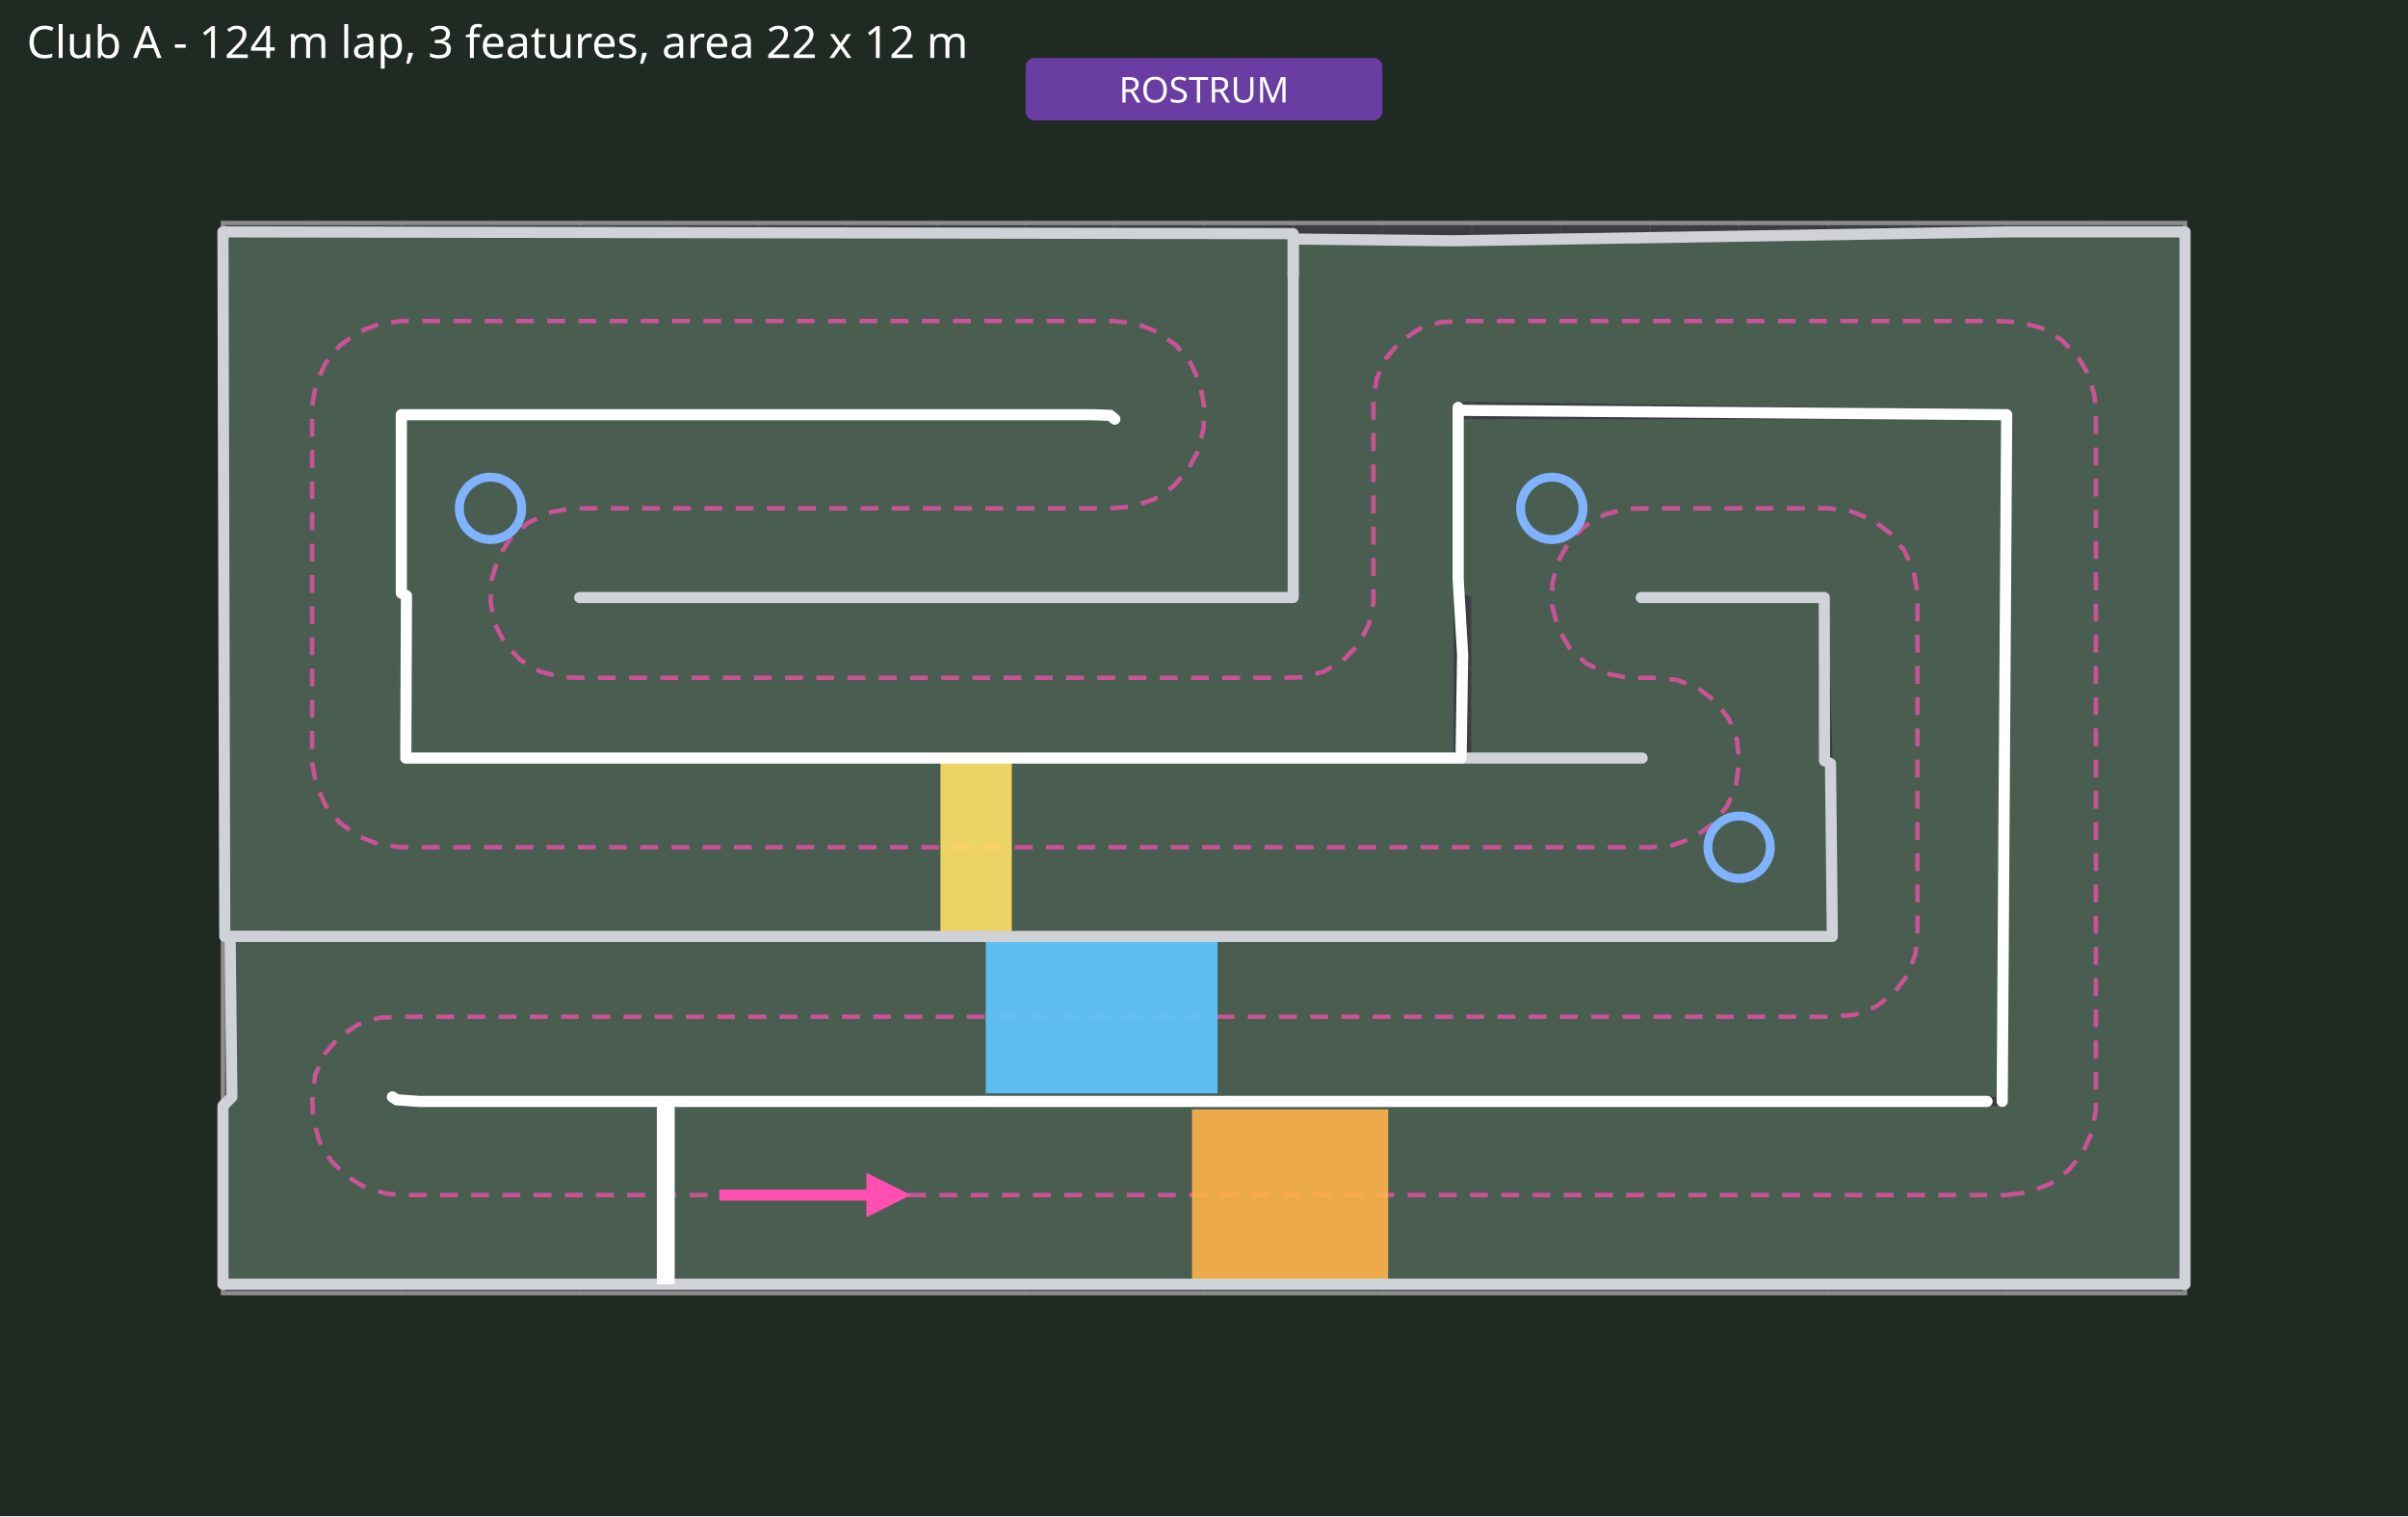
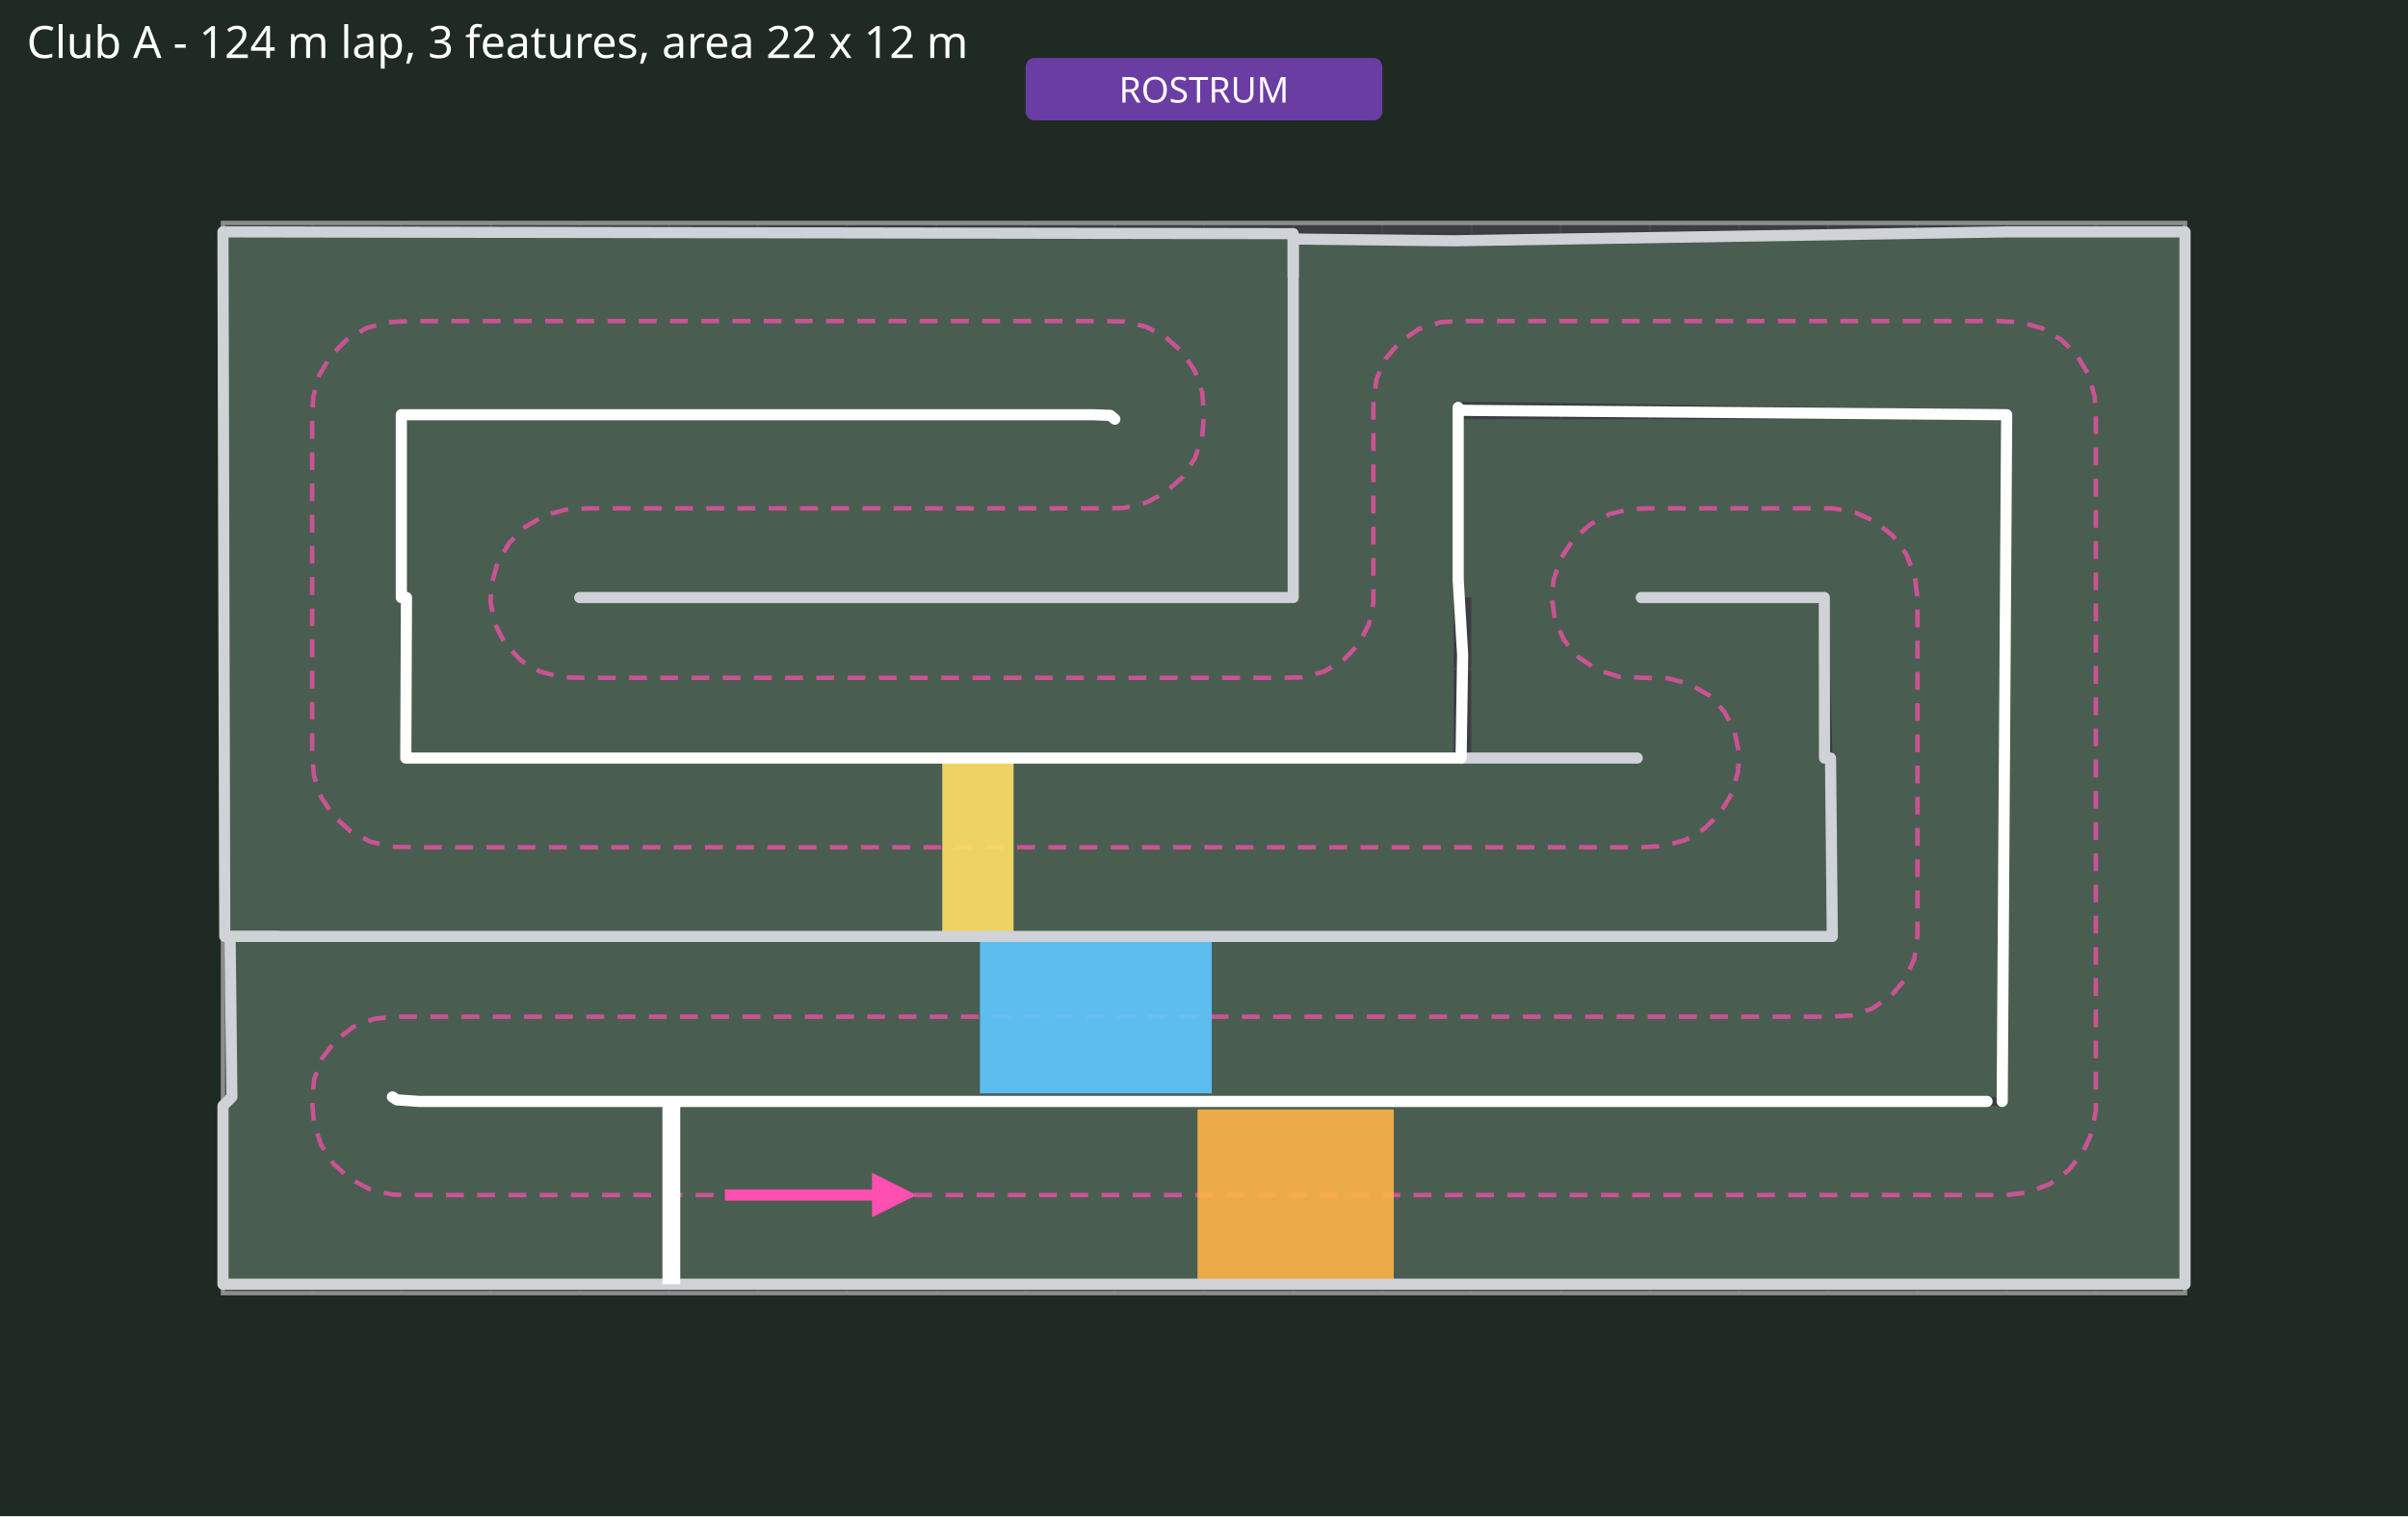
<svg xmlns="http://www.w3.org/2000/svg" width="1080" height="680" viewBox="0 0 1080 680" font-family="sans-serif">
  <defs>
    <marker id="a" viewBox="0 0 10 10" refX="5" refY="5" markerWidth="4" markerHeight="4" orient="auto">
      <path d="M0,0 L10,5 L0,10 z" fill="#ff4fb0" />
    </marker>
  </defs>
  <rect width="100%" height="100%" fill="#1e2a22" />
  <rect x="100.0" y="100.0" width="880.0" height="480.0" fill="#3a3d42" stroke="#888" stroke-width="2" />
  <line x1="100.0" y1="100.0" x2="100.0" y2="580.0" stroke="#ffffff" stroke-opacity="0.05" />
  <line x1="140.0" y1="100.0" x2="140.0" y2="580.0" stroke="#ffffff" stroke-opacity="0.05" />
  <line x1="180.0" y1="100.0" x2="180.0" y2="580.0" stroke="#ffffff" stroke-opacity="0.05" />
  <line x1="220.0" y1="100.0" x2="220.0" y2="580.0" stroke="#ffffff" stroke-opacity="0.05" />
  <line x1="260.0" y1="100.0" x2="260.0" y2="580.0" stroke="#ffffff" stroke-opacity="0.05" />
  <line x1="300.0" y1="100.0" x2="300.0" y2="580.0" stroke="#ffffff" stroke-opacity="0.05" />
  <line x1="340.0" y1="100.0" x2="340.0" y2="580.0" stroke="#ffffff" stroke-opacity="0.05" />
  <line x1="380.0" y1="100.0" x2="380.0" y2="580.0" stroke="#ffffff" stroke-opacity="0.05" />
  <line x1="420.0" y1="100.0" x2="420.0" y2="580.0" stroke="#ffffff" stroke-opacity="0.05" />
  <line x1="460.0" y1="100.0" x2="460.0" y2="580.0" stroke="#ffffff" stroke-opacity="0.05" />
  <line x1="500.0" y1="100.0" x2="500.0" y2="580.0" stroke="#ffffff" stroke-opacity="0.05" />
  <line x1="540.0" y1="100.0" x2="540.0" y2="580.0" stroke="#ffffff" stroke-opacity="0.05" />
  <line x1="580.0" y1="100.0" x2="580.0" y2="580.0" stroke="#ffffff" stroke-opacity="0.05" />
  <line x1="620.0" y1="100.0" x2="620.0" y2="580.0" stroke="#ffffff" stroke-opacity="0.05" />
  <line x1="660.0" y1="100.0" x2="660.0" y2="580.0" stroke="#ffffff" stroke-opacity="0.05" />
  <line x1="700.0" y1="100.0" x2="700.0" y2="580.0" stroke="#ffffff" stroke-opacity="0.05" />
  <line x1="740.0" y1="100.0" x2="740.0" y2="580.0" stroke="#ffffff" stroke-opacity="0.05" />
  <line x1="780.0" y1="100.0" x2="780.0" y2="580.0" stroke="#ffffff" stroke-opacity="0.05" />
  <line x1="820.0" y1="100.0" x2="820.0" y2="580.0" stroke="#ffffff" stroke-opacity="0.05" />
  <line x1="860.0" y1="100.0" x2="860.0" y2="580.0" stroke="#ffffff" stroke-opacity="0.05" />
  <line x1="900.0" y1="100.0" x2="900.0" y2="580.0" stroke="#ffffff" stroke-opacity="0.05" />
  <line x1="940.0" y1="100.0" x2="940.0" y2="580.0" stroke="#ffffff" stroke-opacity="0.05" />
  <line x1="980.0" y1="100.0" x2="980.0" y2="580.0" stroke="#ffffff" stroke-opacity="0.05" />
  <line x1="100.0" y1="580.0" x2="980.0" y2="580.0" stroke="#ffffff" stroke-opacity="0.05" />
  <line x1="100.0" y1="540.0" x2="980.0" y2="540.0" stroke="#ffffff" stroke-opacity="0.05" />
  <line x1="100.0" y1="500.0" x2="980.0" y2="500.0" stroke="#ffffff" stroke-opacity="0.05" />
  <line x1="100.0" y1="460.0" x2="980.0" y2="460.0" stroke="#ffffff" stroke-opacity="0.05" />
  <line x1="100.0" y1="420.0" x2="980.0" y2="420.0" stroke="#ffffff" stroke-opacity="0.05" />
  <line x1="100.0" y1="380.0" x2="980.0" y2="380.0" stroke="#ffffff" stroke-opacity="0.05" />
  <line x1="100.0" y1="340.0" x2="980.0" y2="340.0" stroke="#ffffff" stroke-opacity="0.05" />
  <line x1="100.0" y1="300.0" x2="980.0" y2="300.0" stroke="#ffffff" stroke-opacity="0.05" />
  <line x1="100.0" y1="260.0" x2="980.0" y2="260.0" stroke="#ffffff" stroke-opacity="0.05" />
  <line x1="100.0" y1="220.0" x2="980.0" y2="220.0" stroke="#ffffff" stroke-opacity="0.05" />
  <line x1="100.0" y1="180.0" x2="980.0" y2="180.0" stroke="#ffffff" stroke-opacity="0.05" />
  <line x1="100.0" y1="140.0" x2="980.0" y2="140.0" stroke="#ffffff" stroke-opacity="0.05" />
  <line x1="100.0" y1="100.0" x2="980.0" y2="100.0" stroke="#ffffff" stroke-opacity="0.05" />
-   <path d="M 900.0,576.0 L 980.0,576.0 L 980.0,104.0 L 580.0,108.0 L 579.5,268.0 L 256.0,268.0 L 580.0,268.0 L 580.0,104.0 L 100.0,104.0 L 100.0,420.0 L 820.0,420.0 L 820.0,342.0 L 816.0,340.0 L 816.0,268.0 L 732.0,268.0 L 820.0,268.0 L 824.0,420.0 L 104.0,420.0 L 104.0,492.0 L 100.0,496.0 L 100.0,576.0 Z M 900.0,496.0 L 900.0,184.0 L 652.0,180.0 L 652.0,340.0 L 184.0,340.0 L 184.0,268.0 L 180.0,266.0 L 180.0,188.0 L 500.0,188.0 L 500.0,184.0 L 180.0,184.0 L 180.5,340.0 L 744.0,340.0 L 660.0,340.0 L 660.0,268.0 L 656.0,266.0 L 656.0,188.0 L 900.0,188.0 L 900.0,268.0 L 896.0,420.0 L 896.0,492.0 L 176.0,492.0 L 180.0,496.0 Z" fill="#4a5d51" fill-rule="evenodd" />
-   <polygon points="900.0,536.0 910.0,534.7 919.4,531.0 927.6,525.0 934.0,517.2 938.2,508.0 940.0,498.0 940.0,488.0 940.0,478.0 940.0,468.0 940.0,458.0 940.0,448.0 940.0,438.0 940.0,428.0 940.0,418.0 940.0,408.0 940.0,398.0 940.0,388.0 940.0,378.0 940.0,368.0 940.0,358.0 940.0,348.0 940.0,338.0 940.0,328.0 940.0,318.0 940.0,308.0 940.0,298.0 940.0,288.0 940.0,278.0 940.0,268.0 940.0,258.0 940.0,248.0 940.0,238.0 940.0,228.0 940.0,218.0 940.0,208.0 940.0,198.0 940.0,188.0 939.5,178.0 936.8,168.2 931.6,159.5 924.5,152.4 915.8,147.2 906.0,144.5 896.0,144.0 886.0,144.0 876.0,144.0 866.0,144.0 856.0,144.0 846.0,144.0 836.0,144.0 826.0,144.0 816.0,144.0 806.0,144.0 796.0,144.0 786.0,144.0 776.0,144.0 766.0,144.0 756.0,144.0 746.0,144.0 736.0,144.0 726.0,144.0 716.0,144.0 706.0,144.0 696.0,144.0 686.0,144.0 676.0,144.0 666.0,144.0 656.0,144.0 646.0,144.5 636.4,147.6 628.0,153.2 621.5,160.8 617.4,170.0 616.0,180.0 616.0,190.0 616.0,200.0 616.0,210.0 616.0,220.0 616.0,230.0 616.0,240.0 616.0,250.0 616.0,260.0 616.0,270.0 614.0,279.9 609.4,288.8 602.4,296.2 593.8,301.2 584.0,303.8 574.0,304.0 563.9,304.0 553.8,304.0 543.8,304.0 533.7,304.0 523.6,304.0 513.6,304.0 503.5,304.0 493.5,304.0 483.4,304.0 473.4,304.0 463.3,304.0 453.2,304.0 443.2,304.0 433.1,304.0 423.0,304.0 413.0,304.0 402.9,304.0 392.8,304.0 382.8,304.0 372.7,304.0 362.6,304.0 352.6,304.0 342.5,304.0 332.5,304.0 322.4,304.0 312.4,304.0 302.3,304.0 292.2,304.0 282.2,304.0 272.1,304.0 262.0,304.0 252.0,303.8 242.2,301.2 233.6,296.2 226.6,288.8 222.0,279.9 220.0,270.0 220.5,259.8 223.5,250.0 229.0,241.4 236.7,234.6 245.9,230.0 256.0,228.0 266.1,228.0 276.2,228.0 286.2,228.0 296.3,228.0 306.4,228.0 316.5,228.0 326.6,228.0 336.6,228.0 346.7,228.0 356.8,228.0 366.9,228.0 377.0,228.0 387.1,228.0 397.2,228.0 407.2,228.0 417.3,228.0 427.4,228.0 437.5,228.0 447.6,228.0 457.6,228.0 467.7,228.0 477.8,228.0 487.9,228.0 498.0,228.0 508.0,227.2 517.6,223.9 526.0,218.4 532.8,210.8 537.5,201.9 539.8,192.0 540.0,182.0 538.2,172.0 534.0,162.8 527.6,155.0 519.4,149.0 510.0,145.3 500.0,144.0 490.0,144.0 480.0,144.0 470.0,144.0 460.0,144.0 450.0,144.0 440.0,144.0 430.0,144.0 420.0,144.0 410.0,144.0 400.0,144.0 390.0,144.0 380.0,144.0 370.0,144.0 360.0,144.0 350.0,144.0 340.0,144.0 330.0,144.0 320.0,144.0 310.0,144.0 300.0,144.0 290.0,144.0 280.0,144.0 270.0,144.0 260.0,144.0 250.0,144.0 240.0,144.0 230.0,144.0 220.0,144.0 210.0,144.0 200.0,144.0 190.0,144.0 180.0,144.0 170.0,145.3 160.6,149.0 152.4,155.0 146.0,162.8 141.8,172.0 140.0,182.0 140.0,192.0 140.0,202.0 140.0,212.0 140.0,222.0 140.0,232.0 140.0,242.0 140.0,252.0 140.0,262.0 140.0,272.0 140.0,282.0 140.0,292.0 140.0,302.0 140.0,312.0 140.0,322.0 140.0,332.0 140.0,342.0 141.8,352.0 146.0,361.2 152.4,369.0 160.6,375.0 170.0,378.7 180.0,380.0 190.0,380.0 200.0,380.0 210.0,380.0 220.0,380.0 230.0,380.0 240.0,380.0 250.0,380.0 260.0,380.0 270.0,380.0 280.0,380.0 290.0,380.0 300.0,380.0 310.0,380.0 320.0,380.0 330.0,380.0 340.0,380.0 350.0,380.0 360.0,380.0 370.0,380.0 380.0,380.0 390.0,380.0 400.0,380.0 410.0,380.0 420.0,380.0 430.0,380.0 440.0,380.0 450.0,380.0 460.0,380.0 470.0,380.0 480.0,380.0 490.0,380.0 500.0,380.0 510.0,380.0 520.0,380.0 530.0,380.0 540.0,380.0 550.0,380.0 560.0,380.0 570.0,380.0 580.0,380.0 590.0,380.0 600.0,380.0 610.0,380.0 620.0,380.0 630.0,380.0 640.0,380.0 650.0,380.0 660.0,380.0 670.0,380.0 680.0,380.0 690.0,380.0 700.0,380.0 710.0,380.0 720.0,380.0 730.0,380.0 740.0,380.0 750.2,379.1 759.8,375.6 768.1,369.6 774.6,361.6 778.6,352.2 780.0,342.0 779.1,332.0 775.5,322.6 769.4,314.6 761.4,308.5 752.0,304.9 741.6,304.0 730.0,304.0 720.1,302.0 711.2,297.4 703.8,290.4 698.8,281.8 696.2,272.0 696.2,261.9 698.7,251.9 703.8,243.0 711.0,235.8 719.9,230.7 729.9,228.2 740.0,228.0 750.0,228.0 760.0,228.0 770.0,228.0 780.0,228.0 790.0,228.0 800.0,228.0 810.0,228.0 820.0,228.0 830.0,229.3 839.4,233.0 847.6,239.0 854.0,246.8 858.2,256.0 860.0,266.0 860.0,276.1 860.0,286.2 860.0,296.4 860.0,306.5 860.0,316.6 860.0,326.8 860.0,336.9 860.0,347.0 860.0,357.2 860.0,367.3 860.0,377.4 860.0,387.6 860.0,397.7 860.0,407.8 860.0,418.0 859.1,428.0 855.5,437.4 849.4,445.4 841.4,451.5 832.0,455.1 822.0,456.0 812.0,456.0 801.9,456.0 791.9,456.0 781.9,456.0 771.8,456.0 761.8,456.0 751.8,456.0 741.8,456.0 731.7,456.0 721.7,456.0 711.6,456.0 701.6,456.0 691.6,456.0 681.6,456.0 671.5,456.0 661.5,456.0 651.5,456.0 641.4,456.0 631.4,456.0 621.4,456.0 611.4,456.0 601.3,456.0 591.3,456.0 581.2,456.0 571.2,456.0 561.2,456.0 551.2,456.0 541.1,456.0 531.1,456.0 521.1,456.0 511.0,456.0 501.0,456.0 491.0,456.0 481.0,456.0 470.9,456.0 460.9,456.0 450.8,456.0 440.8,456.0 430.8,456.0 420.8,456.0 410.7,456.0 400.7,456.0 390.7,456.0 380.6,456.0 370.6,456.0 360.6,456.0 350.5,456.0 340.5,456.0 330.5,456.0 320.4,456.0 310.4,456.0 300.4,456.0 290.4,456.0 280.3,456.0 270.3,456.0 260.3,456.0 250.2,456.0 240.2,456.0 230.2,456.0 220.1,456.0 210.1,456.0 200.1,456.0 190.0,456.0 180.0,456.0 170.0,456.5 160.4,459.6 152.0,465.2 145.5,472.8 141.4,482.0 140.0,492.0 140.5,502.0 143.2,511.8 148.4,520.5 155.5,527.6 164.2,532.8 174.0,535.5 184.0,536.0 194.0,536.0 204.0,536.0 214.0,536.0 224.0,536.0 234.0,536.0 244.0,536.0 254.0,536.0 264.0,536.0 274.0,536.0 284.0,536.0 294.0,536.0 304.0,536.0 314.0,536.0 324.0,536.0 334.0,536.0 344.0,536.0 354.0,536.0 364.0,536.0 374.0,536.0 384.0,536.0 394.0,536.0 404.0,536.0 414.0,536.0 424.0,536.0 434.0,536.0 444.0,536.0 454.0,536.0 464.0,536.0 474.0,536.0 484.0,536.0 494.0,536.0 504.0,536.0 514.0,536.0 524.0,536.0 534.0,536.0 544.0,536.0 554.0,536.0 564.0,536.0 574.0,536.0 584.0,536.0 594.0,536.0 604.0,536.0 614.0,536.0 624.0,536.0 634.0,536.0 644.0,536.0 654.0,536.0 664.0,536.0 674.0,536.0 684.0,536.0 694.0,536.0 704.0,536.0 714.0,536.0 724.0,536.0 734.0,536.0 744.0,536.0 754.0,536.0 764.0,536.0 774.0,536.0 784.0,536.0 794.0,536.0 804.0,536.0 814.0,536.0 824.0,536.0 834.0,536.0 844.0,536.0 854.0,536.0 864.0,536.0 874.0,536.0 884.0,536.0 894.0,536.0" fill="none" stroke="#ff4fb0" stroke-width="2" stroke-dasharray="8 6" opacity="0.7" />
-   <polygon points="622.6,497.6 622.6,574.4 534.6,574.4 534.6,497.6" fill="#ffb347" opacity="0.9" />
-   <polygon points="442.1,490.4 442.1,421.6 546.1,421.6 546.1,490.4" fill="#5ec8ff" opacity="0.9" />
-   <polygon points="453.8,341.6 453.8,418.4 421.8,418.4 421.8,341.6" fill="#ffe066" opacity="0.9" />
-   <polyline points="580.0,124.0 580.0,104.8 100.0,104.0 100.8,420.0 821.8,420.0 821.0,342.5 818.3,341.2 818.2,268.0 736.1,268.0" fill="none" stroke="#cfd2d6" stroke-width="5" stroke-linejoin="round" stroke-linecap="round" />
+   <path d="M 900.0,576.0 L 980.0,576.0 L 980.0,104.0 L 580.0,108.0 L 579.5,268.0 L 256.0,268.0 L 580.0,268.0 L 580.0,104.0 L 100.0,104.0 L 100.0,420.0 L 820.0,420.0 L 820.0,340.0 L 816.0,340.0 L 816.0,268.0 L 736.5,268.0 L 820.0,268.0 L 824.0,420.0 L 104.0,420.0 L 104.0,492.0 L 100.0,496.0 L 100.0,576.0 Z M 900.0,496.0 L 900.0,184.0 L 652.0,180.0 L 652.0,340.0 L 184.0,340.0 L 184.0,268.0 L 180.0,268.0 L 180.0,188.0 L 500.0,188.0 L 500.0,184.0 L 180.0,184.0 L 180.5,340.0 L 744.0,340.0 L 660.0,340.0 L 660.0,268.0 L 656.0,268.0 L 656.0,188.0 L 900.0,188.0 L 900.0,268.0 L 896.0,420.0 L 896.0,492.0 L 176.0,492.0 L 180.0,496.0 Z" fill="#4a5d51" fill-rule="evenodd" />
+   <polygon points="900.0,536.0 910.0,534.7 919.4,531.0 927.6,525.0 934.0,517.2 938.2,508.0 940.0,498.0 940.0,488.0 940.0,478.0 940.0,468.0 940.0,458.0 940.0,448.0 940.0,438.0 940.0,428.0 940.0,418.0 940.0,408.0 940.0,398.0 940.0,388.0 940.0,378.0 940.0,368.0 940.0,358.0 940.0,348.0 940.0,338.0 940.0,328.0 940.0,318.0 940.0,308.0 940.0,298.0 940.0,288.0 940.0,278.0 940.0,268.0 940.0,258.0 940.0,248.0 940.0,238.0 940.0,228.0 940.0,218.0 940.0,208.0 940.0,198.0 940.0,188.0 939.5,178.0 936.8,168.2 931.6,159.5 924.5,152.4 915.8,147.2 906.0,144.5 896.0,144.0 886.0,144.0 876.0,144.0 866.0,144.0 856.0,144.0 846.0,144.0 836.0,144.0 826.0,144.0 816.0,144.0 806.0,144.0 796.0,144.0 786.0,144.0 776.0,144.0 766.0,144.0 756.0,144.0 746.0,144.0 736.0,144.0 726.0,144.0 716.0,144.0 706.0,144.0 696.0,144.0 686.0,144.0 676.0,144.0 666.0,144.0 656.0,144.0 646.0,144.5 636.4,147.6 628.0,153.2 621.5,160.8 617.4,170.0 616.0,180.0 616.0,190.0 616.0,200.0 616.0,210.0 616.0,220.0 616.0,230.0 616.0,240.0 616.0,250.0 616.0,260.0 616.0,270.0 614.0,279.9 609.4,288.8 602.4,296.2 593.8,301.2 584.0,303.8 574.0,304.0 563.9,304.0 553.8,304.0 543.8,304.0 533.7,304.0 523.6,304.0 513.6,304.0 503.5,304.0 493.5,304.0 483.4,304.0 473.4,304.0 463.3,304.0 453.2,304.0 443.2,304.0 433.1,304.0 423.0,304.0 413.0,304.0 402.9,304.0 392.8,304.0 382.8,304.0 372.7,304.0 362.6,304.0 352.6,304.0 342.5,304.0 332.5,304.0 322.4,304.0 312.4,304.0 302.3,304.0 292.2,304.0 282.2,304.0 272.1,304.0 262.0,304.0 252.0,303.8 242.2,301.2 233.6,296.2 226.6,288.8 222.0,279.9 220.0,270.0 220.5,262.0 223.2,252.2 228.4,243.5 235.5,236.4 244.2,231.2 254.0,228.5 264.0,228.0 274.0,228.0 284.0,228.0 294.0,228.0 304.0,228.0 314.0,228.0 324.0,228.0 334.0,228.0 344.0,228.0 354.0,228.0 364.0,228.0 374.0,228.0 384.0,228.0 394.0,228.0 404.0,228.0 414.0,228.0 424.0,228.0 434.0,228.0 444.0,228.0 454.0,228.0 464.0,228.0 474.0,228.0 484.0,228.0 494.0,228.0 504.0,227.8 513.9,225.5 522.8,220.8 530.4,214.0 535.9,205.6 539.2,196.0 540.0,186.0 539.2,176.0 535.9,166.4 530.4,158.0 522.8,151.2 513.9,146.5 504.0,144.2 494.0,144.0 484.0,144.0 474.0,144.0 464.0,144.0 454.0,144.0 444.0,144.0 434.0,144.0 424.0,144.0 414.0,144.0 404.0,144.0 394.0,144.0 384.0,144.0 374.0,144.0 364.0,144.0 354.0,144.0 344.0,144.0 334.0,144.0 324.0,144.0 314.0,144.0 304.0,144.0 294.0,144.0 284.0,144.0 274.0,144.0 264.0,144.0 254.0,144.0 244.0,144.0 234.0,144.0 224.0,144.0 214.0,144.0 204.0,144.0 194.0,144.0 184.0,144.0 174.0,144.5 164.2,147.2 155.5,152.4 148.4,159.5 143.2,168.2 140.5,178.0 140.0,188.0 140.0,198.0 140.0,208.0 140.0,218.0 140.0,228.0 140.0,238.0 140.0,248.0 140.0,258.0 140.0,268.0 140.0,278.0 140.0,288.0 140.0,298.0 140.0,308.0 140.0,318.0 140.0,328.0 140.0,338.0 140.8,348.0 144.1,357.6 149.6,366.0 157.2,372.8 166.1,377.5 176.0,379.8 186.0,380.0 196.0,380.0 206.0,380.0 216.0,380.0 226.0,380.0 236.0,380.0 246.0,380.0 256.0,380.0 266.0,380.0 276.0,380.0 286.0,380.0 296.0,380.0 306.0,380.0 316.0,380.0 326.0,380.0 336.0,380.0 346.0,380.0 356.0,380.0 366.0,380.0 376.0,380.0 386.0,380.0 396.0,380.0 406.0,380.0 416.0,380.0 426.0,380.0 436.0,380.0 446.0,380.0 456.0,380.0 466.0,380.0 476.0,380.0 486.0,380.0 496.0,380.0 506.0,380.0 516.0,380.0 526.0,380.0 536.0,380.0 546.0,380.0 556.0,380.0 566.0,380.0 576.0,380.0 586.0,380.0 596.0,380.0 606.0,380.0 616.0,380.0 626.0,380.0 636.0,380.0 646.0,380.0 656.0,380.0 666.0,380.0 676.0,380.0 686.0,380.0 696.0,380.0 706.0,380.0 716.0,380.0 726.0,380.0 736.0,380.0 746.0,379.5 755.8,376.8 764.5,371.6 771.6,364.5 776.8,355.8 779.5,346.0 780.0,338.0 778.0,328.1 773.4,319.2 766.4,311.8 757.8,306.8 748.0,304.2 736.8,304.0 726.0,303.5 716.4,300.4 708.0,294.8 701.5,287.2 697.4,278.0 696.0,268.0 696.8,260.0 700.1,250.4 705.6,242.0 713.2,235.2 722.1,230.5 732.0,228.2 742.0,228.0 752.0,228.0 762.0,228.0 772.0,228.0 782.0,228.0 792.0,228.0 802.0,228.0 812.0,228.0 822.0,228.0 832.0,229.8 841.2,234.0 849.0,240.4 855.0,248.6 858.7,258.0 860.0,268.0 860.0,278.1 860.0,288.3 860.0,298.4 860.0,308.5 860.0,318.7 860.0,328.8 860.0,338.9 860.0,349.1 860.0,359.2 860.0,369.3 860.0,379.5 860.0,389.6 860.0,399.7 860.0,409.9 860.0,420.0 858.6,430.0 854.5,439.2 848.0,446.8 839.6,452.4 830.0,455.5 820.0,456.0 810.0,456.0 799.9,456.0 789.9,456.0 779.9,456.0 769.8,456.0 759.8,456.0 749.8,456.0 739.7,456.0 729.7,456.0 719.7,456.0 709.6,456.0 699.6,456.0 689.6,456.0 679.6,456.0 669.5,456.0 659.5,456.0 649.5,456.0 639.4,456.0 629.4,456.0 619.4,456.0 609.3,456.0 599.3,456.0 589.3,456.0 579.2,456.0 569.2,456.0 559.2,456.0 549.2,456.0 539.1,456.0 529.1,456.0 519.0,456.0 509.0,456.0 499.0,456.0 489.0,456.0 478.9,456.0 468.9,456.0 458.9,456.0 448.8,456.0 438.8,456.0 428.8,456.0 418.8,456.0 408.7,456.0 398.7,456.0 388.6,456.0 378.6,456.0 368.6,456.0 358.6,456.0 348.5,456.0 338.5,456.0 328.5,456.0 318.4,456.0 308.4,456.0 298.4,456.0 288.4,456.0 278.3,456.0 268.3,456.0 258.2,456.0 248.2,456.0 238.2,456.0 228.2,456.0 218.1,456.0 208.1,456.0 198.1,456.0 188.0,456.0 178.0,456.0 168.0,456.9 158.6,460.5 150.6,466.6 144.5,474.6 140.9,484.0 140.0,494.0 140.8,504.0 144.1,513.6 149.6,522.0 157.2,528.8 166.1,533.5 176.0,535.8 186.0,536.0 196.0,536.0 206.0,536.0 216.0,536.0 226.0,536.0 236.0,536.0 246.0,536.0 256.0,536.0 266.0,536.0 276.0,536.0 286.0,536.0 296.0,536.0 306.0,536.0 316.0,536.0 326.0,536.0 336.0,536.0 346.0,536.0 356.0,536.0 366.0,536.0 376.0,536.0 386.0,536.0 396.0,536.0 406.0,536.0 416.0,536.0 426.0,536.0 436.0,536.0 446.0,536.0 456.0,536.0 466.0,536.0 476.0,536.0 486.0,536.0 496.0,536.0 506.0,536.0 516.0,536.0 526.0,536.0 536.0,536.0 546.0,536.0 556.0,536.0 566.0,536.0 576.0,536.0 586.0,536.0 596.0,536.0 606.0,536.0 616.0,536.0 626.0,536.0 636.0,536.0 646.0,536.0 656.0,536.0 666.0,536.0 676.0,536.0 686.0,536.0 696.0,536.0 706.0,536.0 716.0,536.0 726.0,536.0 736.0,536.0 746.0,536.0 756.0,536.0 766.0,536.0 776.0,536.0 786.0,536.0 796.0,536.0 806.0,536.0 816.0,536.0 826.0,536.0 836.0,536.0 846.0,536.0 856.0,536.0 866.0,536.0 876.0,536.0 886.0,536.0 896.0,536.0" fill="none" stroke="#ff4fb0" stroke-width="2" stroke-dasharray="8 6" opacity="0.7" />
+   <polygon points="625.1,497.6 625.1,574.4 537.1,574.4 537.1,497.6" fill="#ffb347" opacity="0.9" />
+   <polygon points="439.5,490.4 439.5,421.6 543.5,421.6 543.5,490.4" fill="#5ec8ff" opacity="0.9" />
+   <polygon points="454.6,341.6 454.6,418.4 422.6,418.4 422.6,341.6" fill="#ffe066" opacity="0.9" />
+   <polyline points="580.0,124.0 580.0,104.8 100.0,104.0 100.8,420.0 821.8,420.0 821.0,340.0 818.3,340.0 818.2,268.0 736.1,268.0" fill="none" stroke="#cfd2d6" stroke-width="5" stroke-linejoin="round" stroke-linecap="round" />
  <polyline points="124.6,420.0 103.2,420.0 104.0,492.0 100.0,496.0 100.0,576.0 980.0,576.0 980.0,104.0 900.0,104.0 652.0,108.0 580.0,107.2 580.0,268.0 260.0,268.0" fill="none" stroke="#cfd2d6" stroke-width="5" stroke-linejoin="round" stroke-linecap="round" />
-   <polyline points="656.2,340.0 736.5,340.0" fill="none" stroke="#cfd2d6" stroke-width="5" stroke-linejoin="round" stroke-linecap="round" />
+   <polyline points="656.2,340.0 734.3,340.0" fill="none" stroke="#cfd2d6" stroke-width="5" stroke-linejoin="round" stroke-linecap="round" />
  <polyline points="891.2,494.0 188.0,494.0 178.0,493.3 176.0,492.0" fill="none" stroke="#ffffff" stroke-width="5" stroke-linejoin="round" stroke-linecap="round" />
-   <polyline points="898.0,494.0 900.0,186.0 662.1,184.1 654.5,184.0 654.0,182.7 654.0,259.9 656.0,293.7 655.3,340.0 182.0,340.0 182.3,267.2 180.0,266.0 180.0,186.0 489.9,186.0 498.0,186.3 500.0,188.0" fill="none" stroke="#ffffff" stroke-width="5" stroke-linejoin="round" stroke-linecap="round" />
-   <line x1="298.6" y1="496.0" x2="298.6" y2="576.0" stroke="#ffffff" stroke-width="8" />
-   <line x1="322.6" y1="536.0" x2="398.6" y2="536.0" stroke="#ff4fb0" stroke-width="5" marker-end="url(#a)" />
-   <circle cx="220.0" cy="228.0" r="14" fill="none" stroke="#7fb2ff" stroke-width="4" />
-   <circle cx="780.0" cy="380.0" r="14" fill="none" stroke="#7fb2ff" stroke-width="4" />
-   <circle cx="696.0" cy="228.0" r="14" fill="none" stroke="#7fb2ff" stroke-width="4" />
+   <polyline points="898.0,494.0 900.0,186.0 662.1,184.1 654.5,184.0 654.0,182.7 654.0,260.0 656.0,293.7 655.3,340.0 182.0,340.0 182.3,268.0 180.0,268.0 180.0,186.0 490.0,186.0 498.0,186.3 500.0,188.0" fill="none" stroke="#ffffff" stroke-width="5" stroke-linejoin="round" stroke-linecap="round" />
+   <line x1="301.1" y1="496.0" x2="301.1" y2="576.0" stroke="#ffffff" stroke-width="8" />
+   <line x1="325.1" y1="536.0" x2="401.1" y2="536.0" stroke="#ff4fb0" stroke-width="5" marker-end="url(#a)" />
  <rect x="460.0" y="26.0" width="160" height="28" rx="4" fill="#6a3da3" />
  <text x="540.0" y="46.0" fill="#fff" font-size="16" text-anchor="middle">ROSTRUM</text>
  <text x="12" y="26" fill="#fff" font-size="20">Club A  -  124 m lap, 3 features, area 22 x 12 m</text>
</svg>
